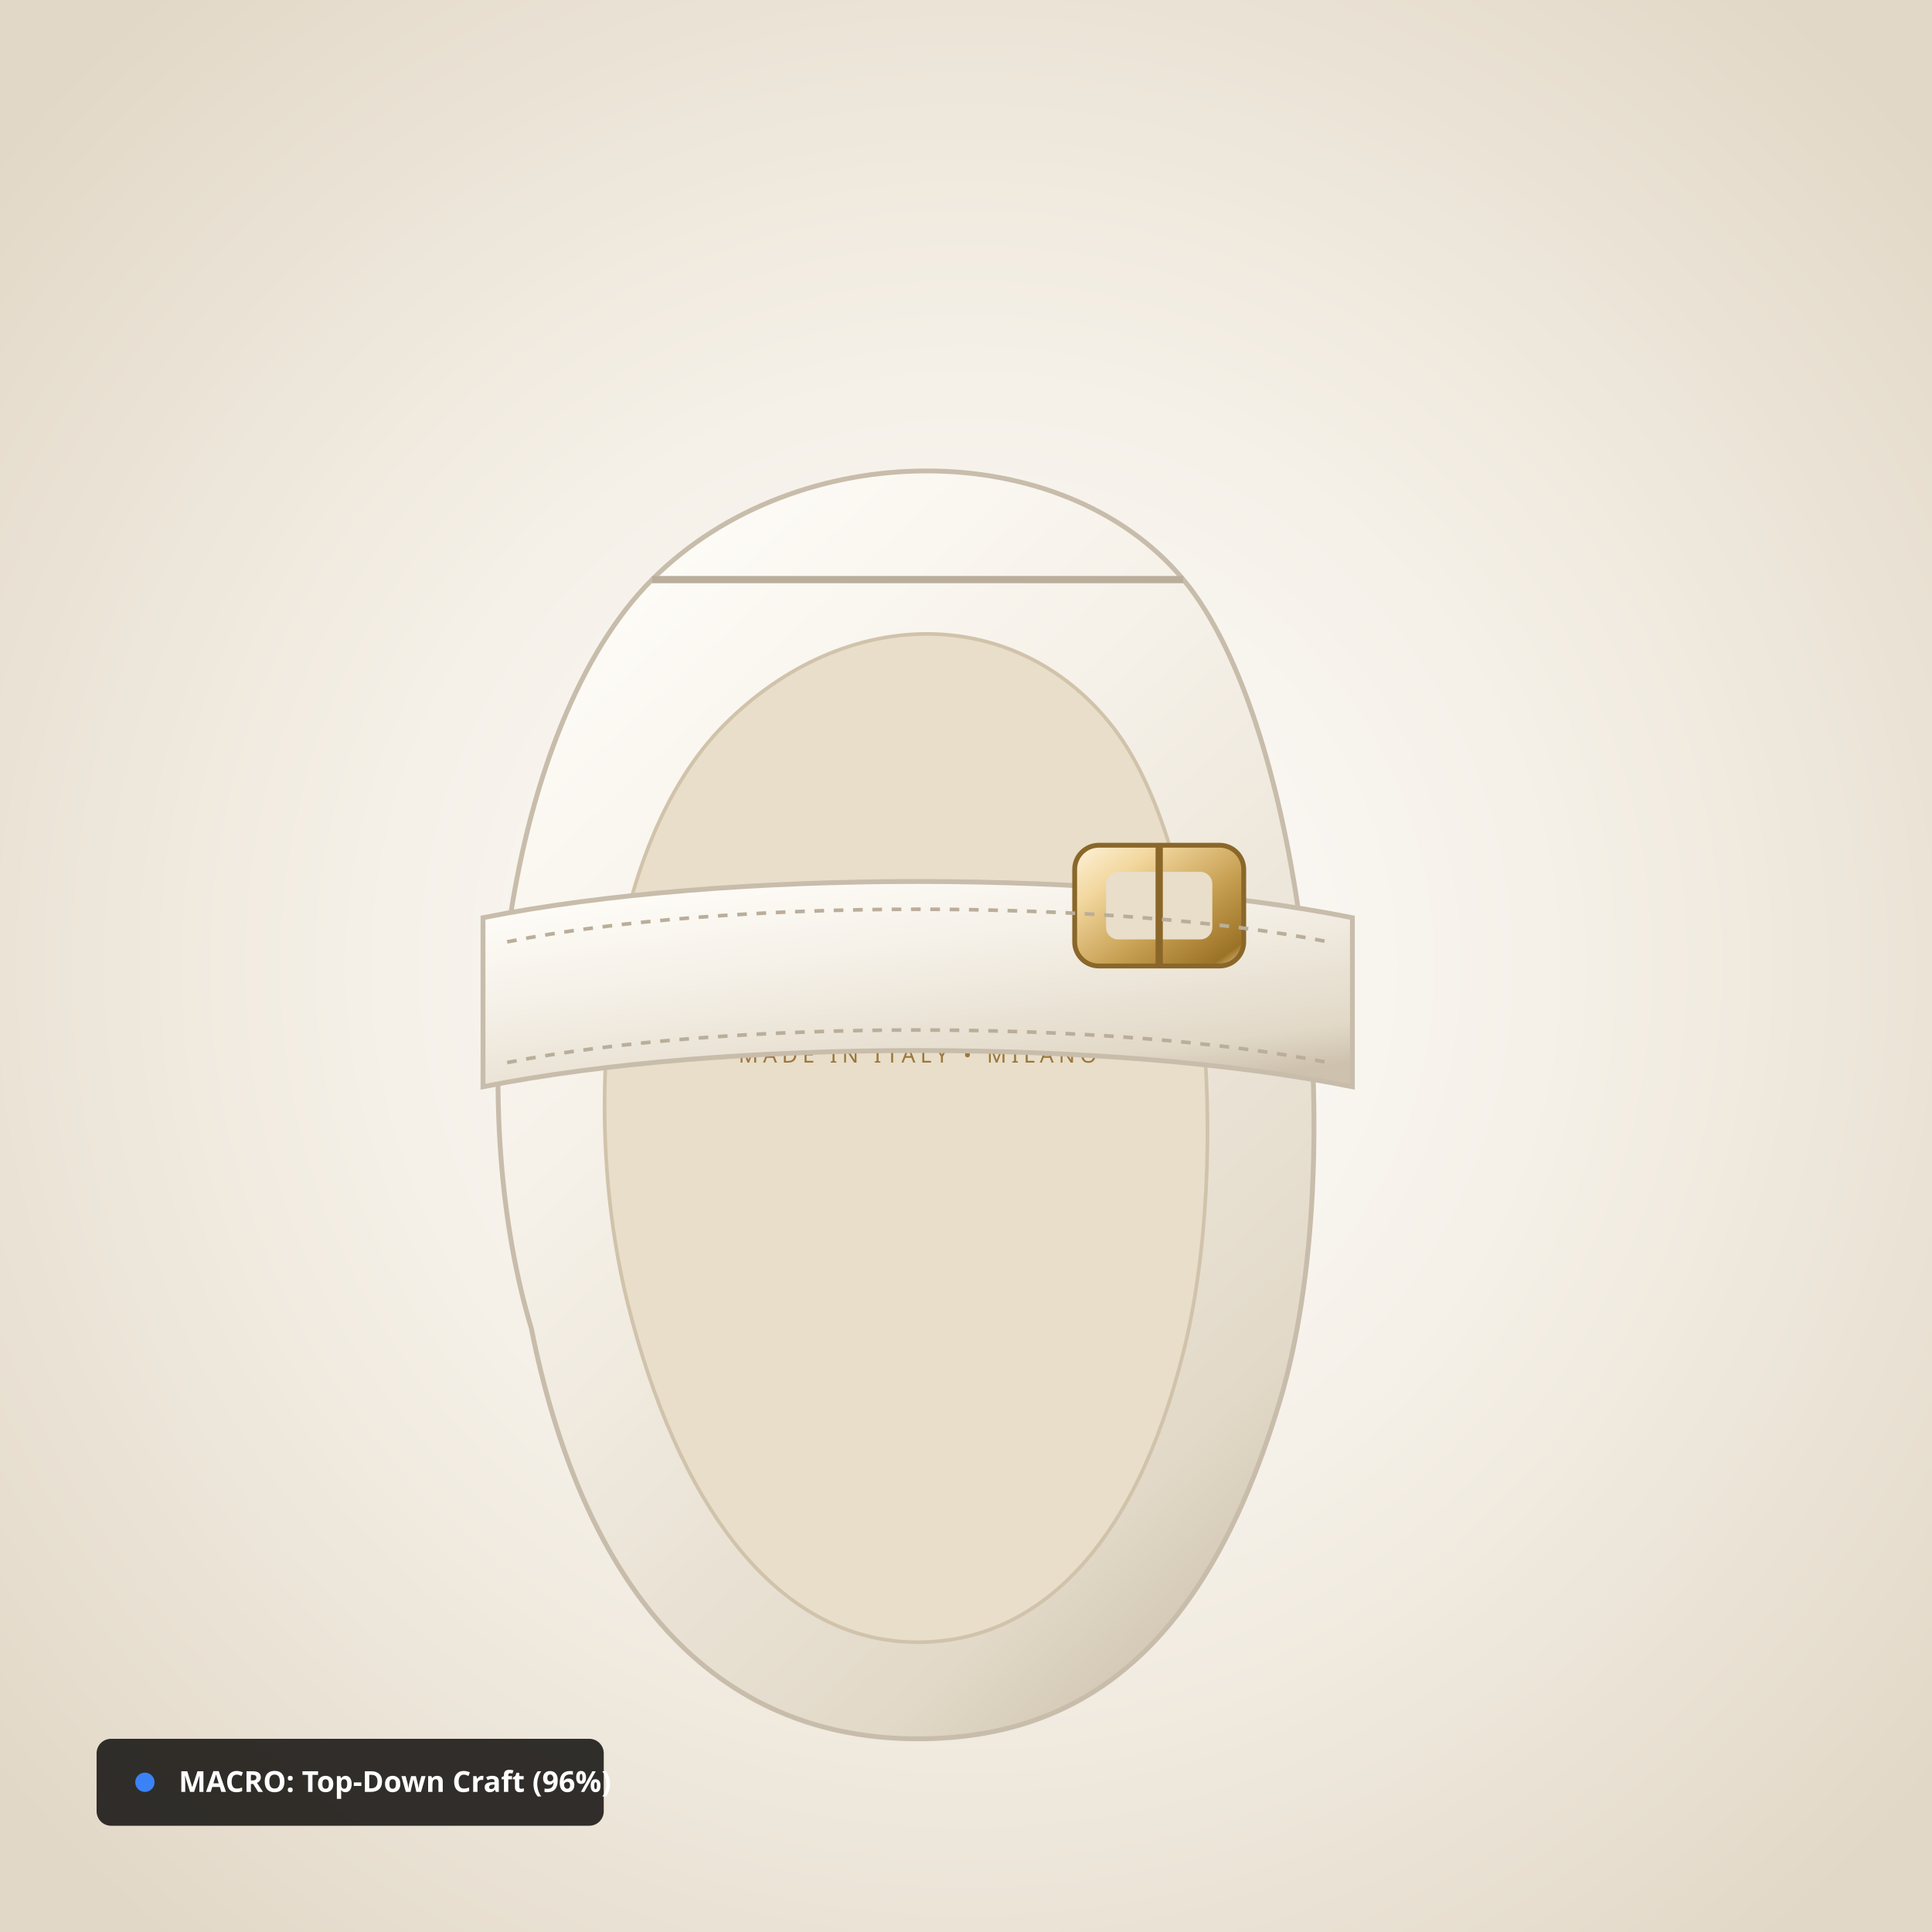
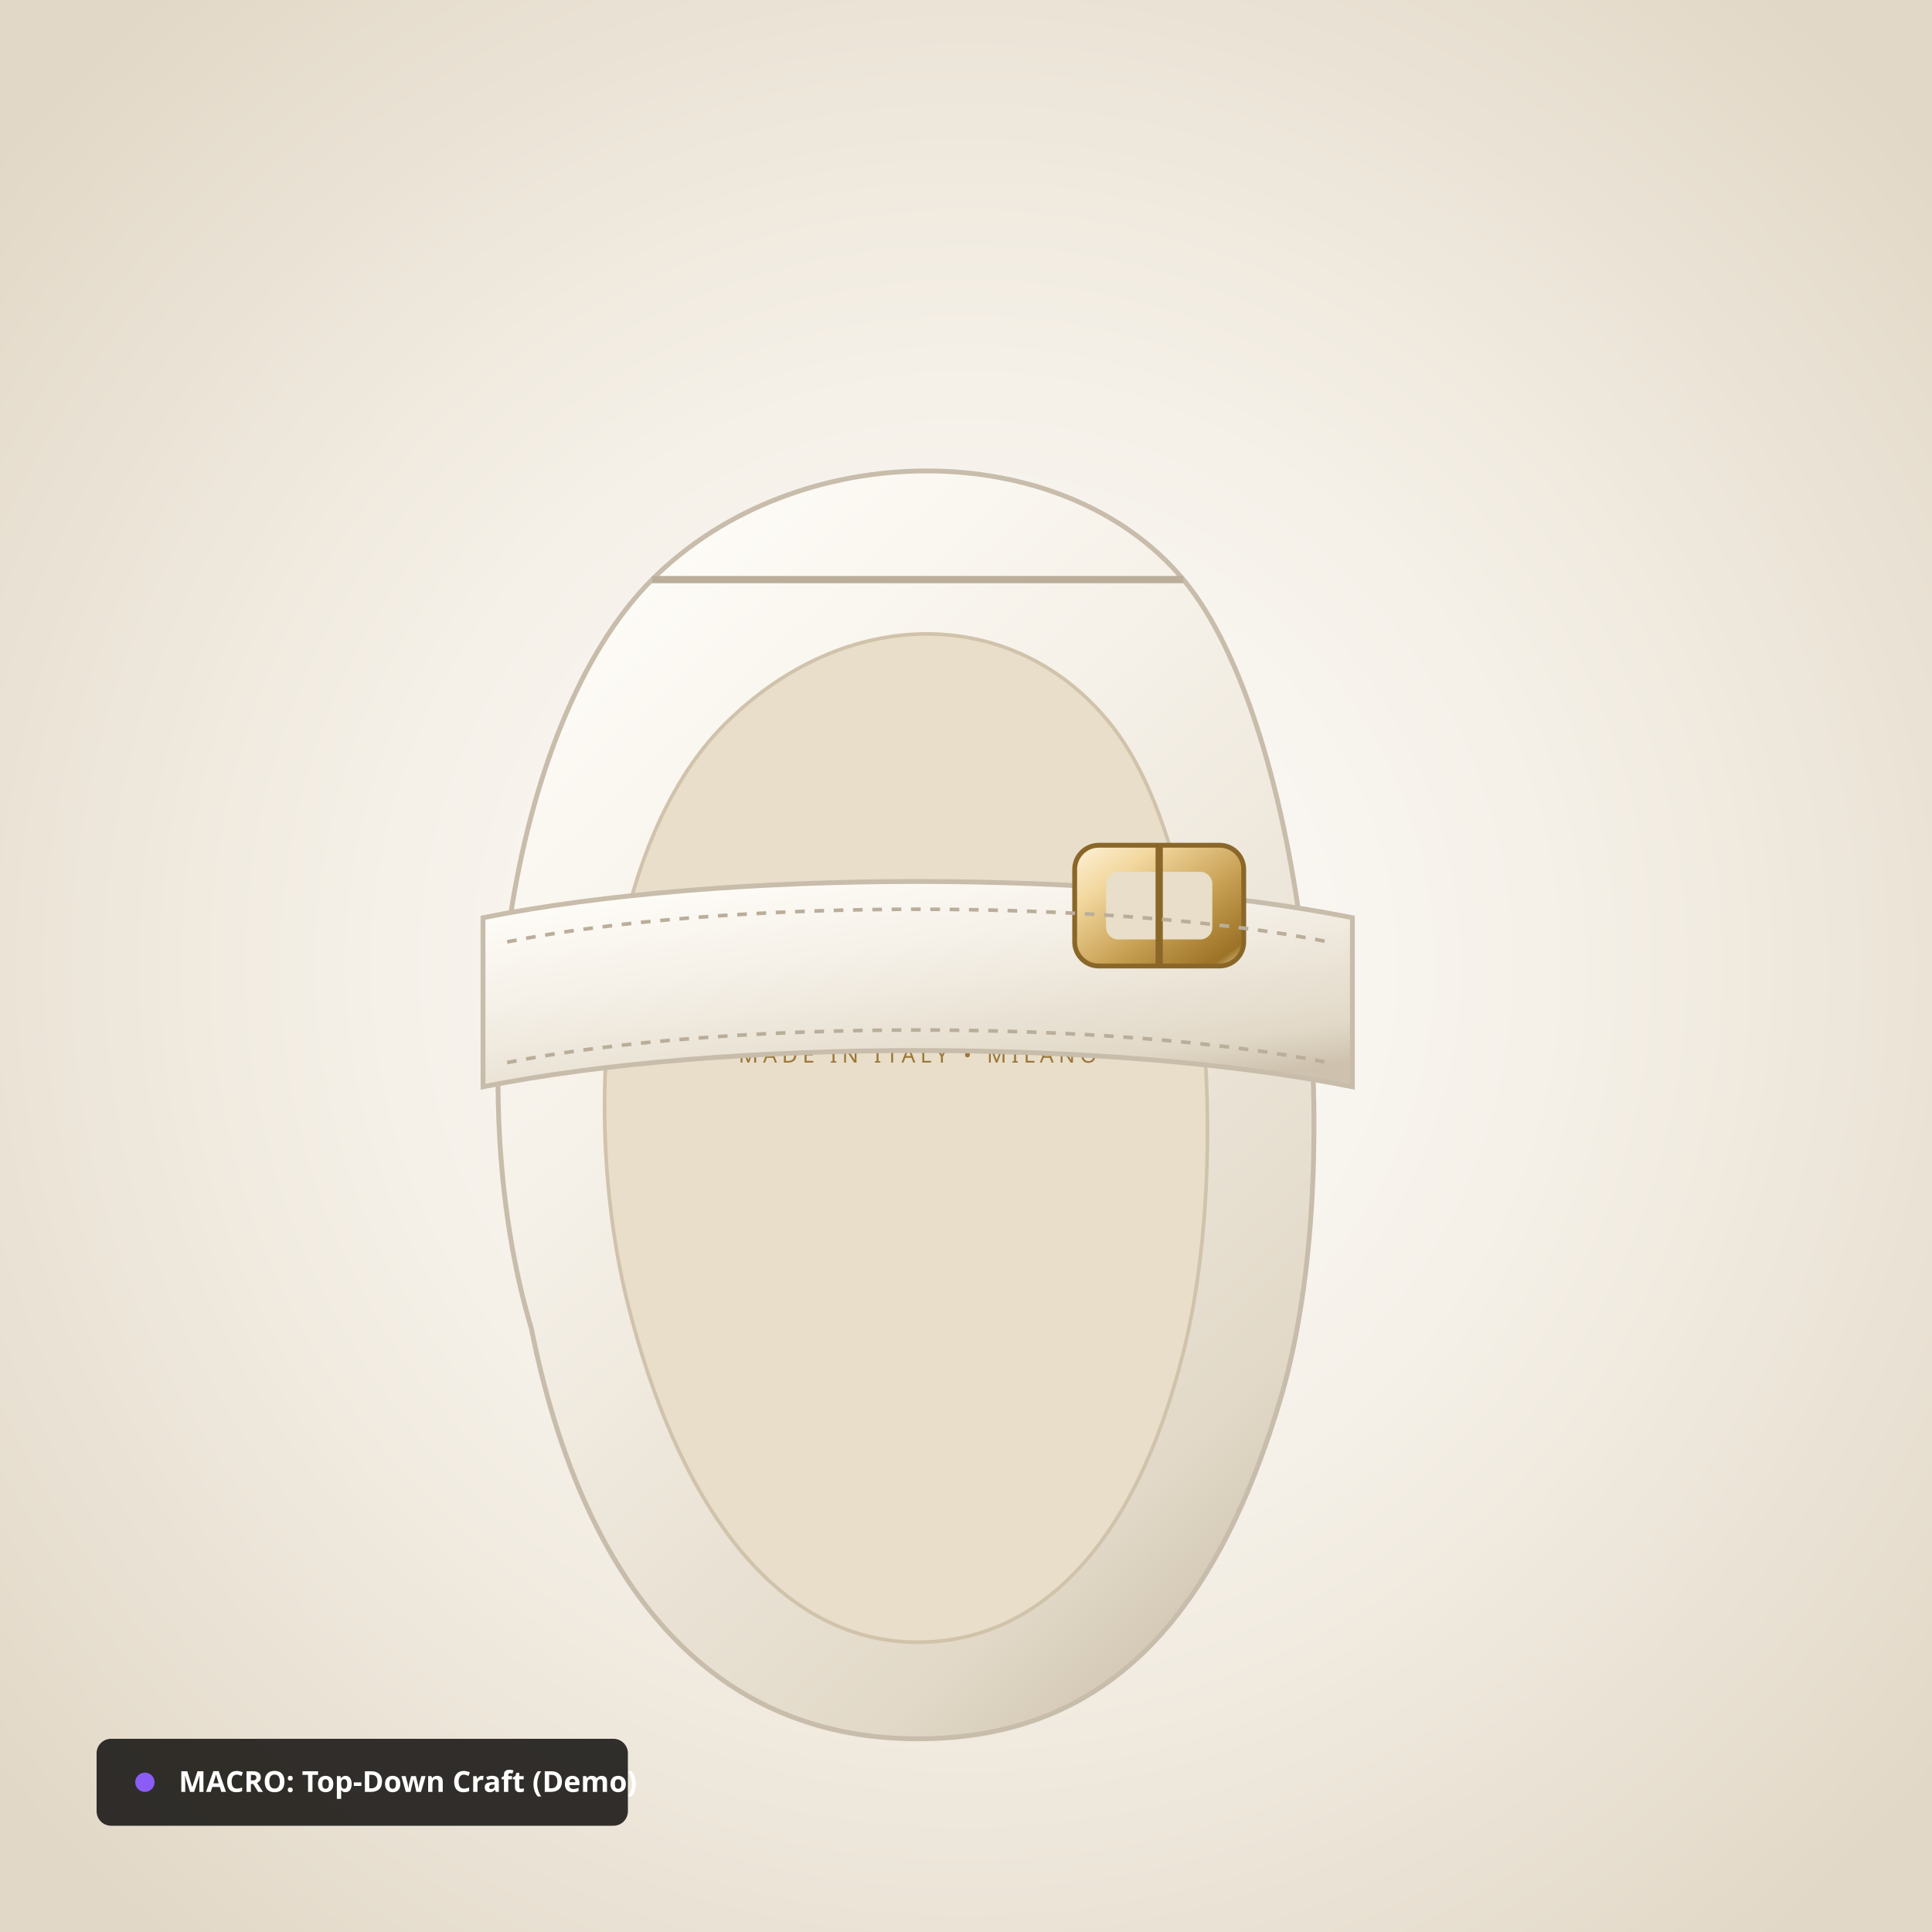
<svg xmlns="http://www.w3.org/2000/svg" viewBox="0 0 800 800" width="100%" height="100%">
  <defs>
    <radialGradient id="macro-grad" cx="50%" cy="50%" r="65%">
      <stop offset="0%" stop-color="#FFFFFF" />
      <stop offset="50%" stop-color="#F4EFE6" />
      <stop offset="100%" stop-color="#E2D8C7" />
    </radialGradient>
    <linearGradient id="macro-gold" x1="0%" y1="0%" x2="100%" y2="100%">
      <stop offset="0%" stop-color="#FFF3DB" />
      <stop offset="25%" stop-color="#F2D79E" />
      <stop offset="60%" stop-color="#C79F52" />
      <stop offset="90%" stop-color="#9C7326" />
      <stop offset="100%" stop-color="#EED49E" />
    </linearGradient>
    <linearGradient id="leather-cream" x1="20%" y1="0%" x2="80%" y2="100%">
      <stop offset="0%" stop-color="#FFFDF9" />
      <stop offset="40%" stop-color="#F4EFE6" />
      <stop offset="85%" stop-color="#E2D9C8" />
      <stop offset="100%" stop-color="#CEC2AE" />
    </linearGradient>
  </defs>
  <rect width="800" height="800" fill="url(#macro-grad)" />
  <g transform="translate(100, 100)">
    <path d="M 120 450 C 90 350 110 200 170 140 C 230 80 340 80 390 140 C 440 200 460 380 430 480 C 400 580 350 620 280 620 C 190 620 140 550 120 450 Z" fill="url(#leather-cream)" stroke="#C8BCAB" stroke-width="2" />
    <path d="M 170 140 L 390 140" stroke="#BAAE9B" stroke-width="3" />
    <path d="M 160 440 C 140 360 150 250 200 200 C 250 150 320 150 360 200 C 400 250 410 380 390 460 C 370 540 330 580 280 580 C 220 580 180 520 160 440 Z" fill="#E8DEC9" stroke="#D1C3AB" stroke-width="1.5" />
    <text x="280" y="320" font-family="serif" font-size="16" font-weight="600" fill="#9C773B" letter-spacing="4" text-anchor="middle">HARVIE ATELIER</text>
    <text x="280" y="340" font-family="sans-serif" font-size="9" fill="#9C773B" letter-spacing="2" text-anchor="middle">MADE IN ITALY • MILANO</text>
    <path d="M 100 280 C 200 260 360 260 460 280 L 460 350 C 360 330 200 330 100 350 Z" fill="url(#leather-cream)" stroke="#C8BCAB" stroke-width="2" />
    <g transform="translate(380, 275)">
      <rect x="-35" y="-25" width="70" height="50" rx="10" fill="url(#macro-gold)" stroke="#8A6729" stroke-width="2" />
      <rect x="-22" y="-14" width="44" height="28" rx="5" fill="#E8DEC9" />
      <line x1="0" y1="-25" x2="0" y2="25" stroke="#8A6729" stroke-width="3" />
    </g>
    <path d="M 110 290 C 200 272 360 272 450 290" fill="none" stroke="#BAAE9B" stroke-width="1.5" stroke-dasharray="4,4" />
    <path d="M 110 340 C 200 322 360 322 450 340" fill="none" stroke="#BAAE9B" stroke-width="1.5" stroke-dasharray="4,4" />
  </g>
  <g transform="translate(40, 720)">
-     <rect width="210" height="36" rx="6" fill="#1C1917" opacity="0.9" />
-     <circle cx="20" cy="18" r="4" fill="#3B82F6" />
-     <text x="34" y="22" font-family="sans-serif" font-size="12" font-weight="600" fill="#FFFFFF">MACRO: Top-Down Craft (96%)</text>
+     <rect width="220" height="36" rx="6" fill="#1C1917" opacity="0.9" />
+     <circle cx="20" cy="18" r="4" fill="#8B5CF6" />
+     <text x="34" y="22" font-family="sans-serif" font-size="12" font-weight="600" fill="#FFFFFF">MACRO: Top-Down Craft (Demo)</text>
  </g>
</svg>
